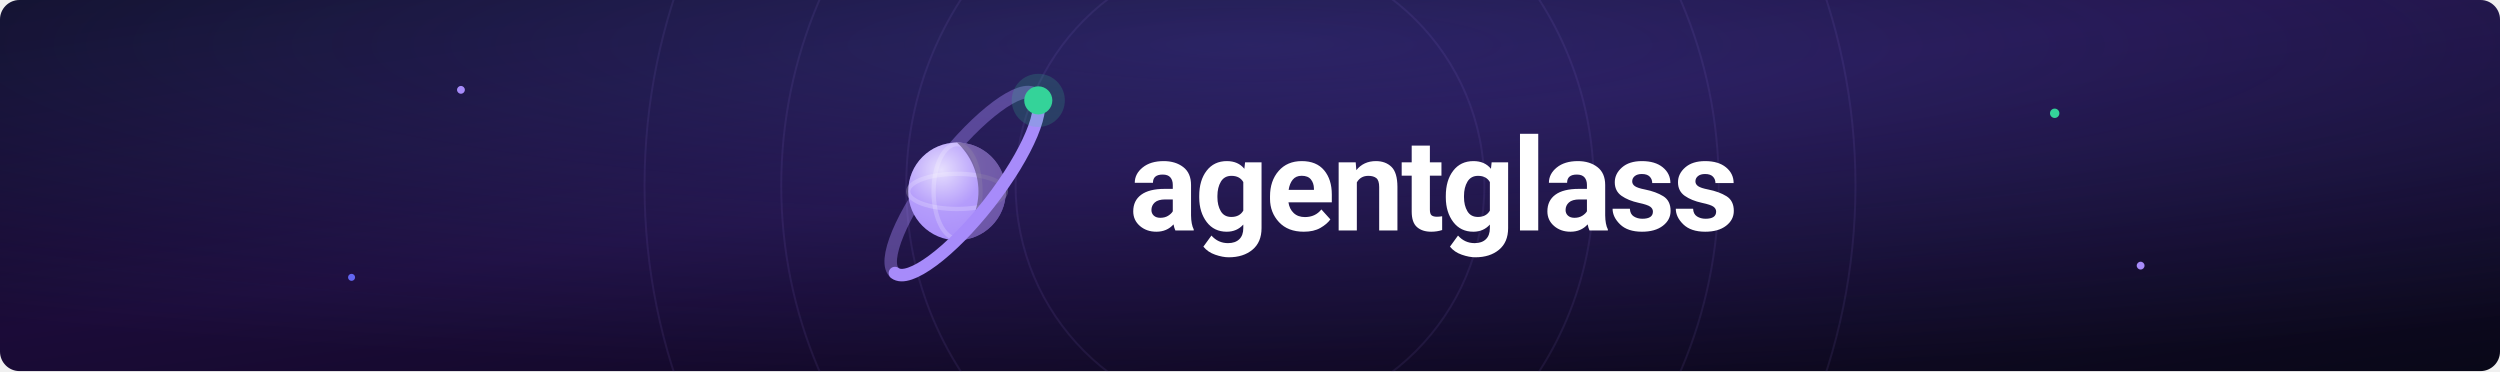
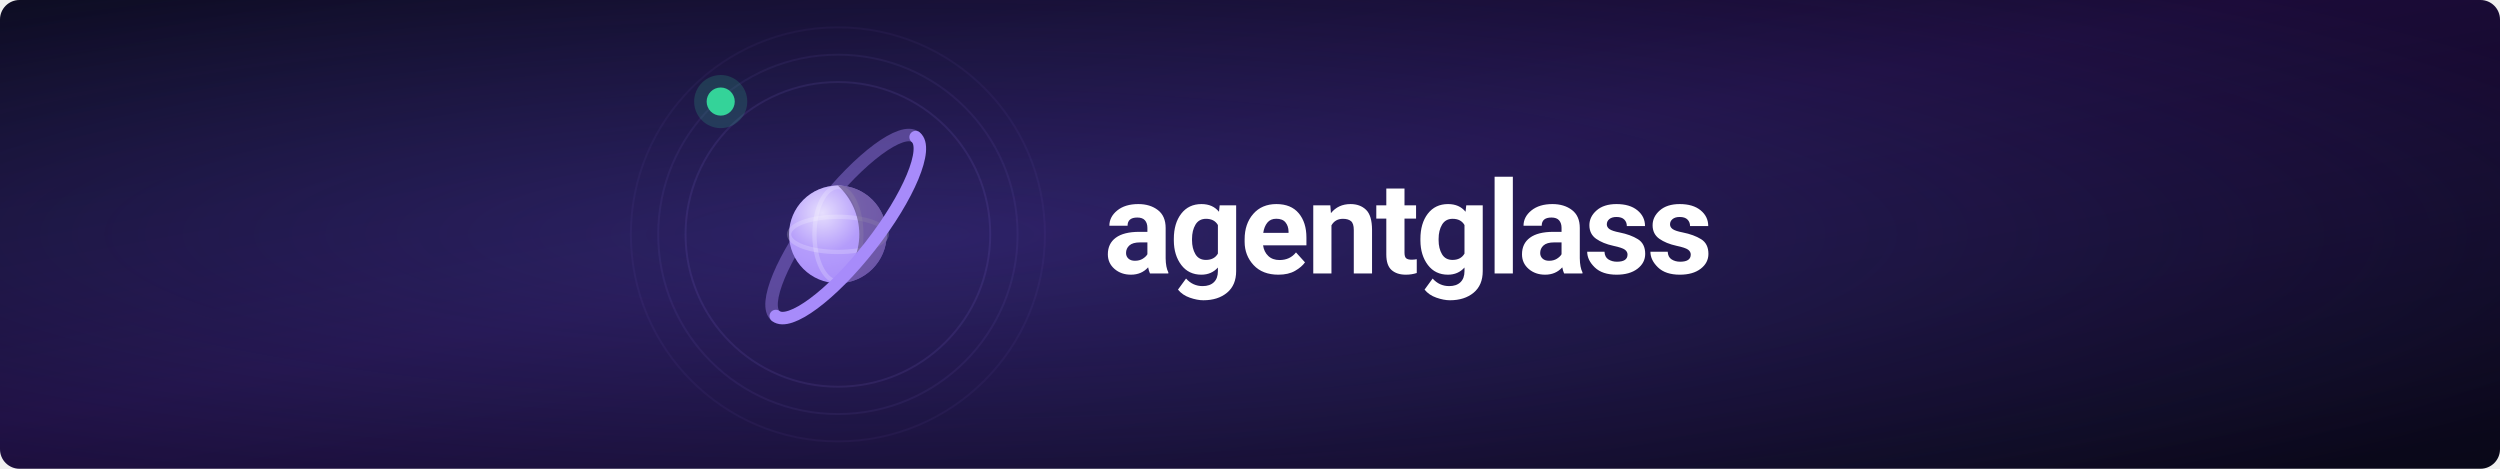
- <svg xmlns="http://www.w3.org/2000/svg" viewBox="0 0 1280 190" width="1280" height="190" role="img" aria-label="agentglass">
+ <svg xmlns="http://www.w3.org/2000/svg" viewBox="0 0 1280 240" width="1280" height="240" role="img" aria-label="agentglass">
  <defs>
    <linearGradient id="bg" x1="0" y1="0" x2="1" y2="1">
      <stop offset="0" stop-color="#090818" />
      <stop offset=".45" stop-color="#1b0b38" />
      <stop offset="1" stop-color="#090818" />
    </linearGradient>
-     <radialGradient id="glow" cx=".5" cy=".12" r=".9">
-       <stop offset="0" stop-color="#6366f1" stop-opacity=".28" />
+     <radialGradient id="glow" cx=".36" cy=".5" r=".75">
+       <stop offset="0" stop-color="#6366f1" stop-opacity=".26" />
      <stop offset="1" stop-color="#6366f1" stop-opacity="0" />
    </radialGradient>
-     <linearGradient id="sweep" x1="0" y1="0" x2="1" y2="0">
-       <stop offset="0" stop-color="#fff" stop-opacity="0" />
-       <stop offset=".5" stop-color="#c7d2fe" stop-opacity=".14" />
-       <stop offset="1" stop-color="#fff" stop-opacity="0" />
-     </linearGradient>
    <radialGradient id="sheen" cx=".34" cy=".28" r=".82">
      <stop offset="0" stop-color="#fff" stop-opacity=".72" />
      <stop offset=".5" stop-color="#fff" stop-opacity=".15" />
      <stop offset="1" stop-color="#fff" stop-opacity="0" />
    </radialGradient>
  </defs>
-   <rect width="1280" height="190" rx="10" fill="url(#bg)" />
-   <rect width="1280" height="190" rx="10" fill="url(#glow)" />
-   <circle cx="640" cy="95" r="120" fill="none" stroke="#a78bfa" stroke-opacity=".09">
-     <animate attributeName="stroke-opacity" values=".04;.13;.04" dur="6.0s" repeatCount="indefinite" />
-   </circle>
-   <circle cx="640" cy="95" r="176" fill="none" stroke="#a78bfa" stroke-opacity=".09">
-     <animate attributeName="stroke-opacity" values=".04;.13;.04" dur="7.7s" repeatCount="indefinite" />
-   </circle>
-   <circle cx="640" cy="95" r="240" fill="none" stroke="#a78bfa" stroke-opacity=".09">
-     <animate attributeName="stroke-opacity" values=".04;.13;.04" dur="9.4s" repeatCount="indefinite" />
-   </circle>
-   <circle cx="640" cy="95" r="310" fill="none" stroke="#a78bfa" stroke-opacity=".09">
-     <animate attributeName="stroke-opacity" values=".04;.13;.04" dur="11.1s" repeatCount="indefinite" />
-   </circle>
-   <g transform="translate(430,30) scale(2.0)">
+   <rect width="1280" height="240" rx="10" fill="url(#bg)" />
+   <rect width="1280" height="240" rx="10" fill="url(#glow)" />
+   <g fill="none" stroke="#a78bfa">
+     <circle cx="429" cy="120" r="78" stroke-opacity=".10" />
+     <circle cx="429" cy="120" r="92" stroke-opacity=".07" />
+     <circle cx="429" cy="120" r="106" stroke-opacity=".05" />
+   </g>
+   <g transform="translate(369,52) scale(2.0)">
    <path d="M14.1 54.9 A29 8 -52 0 1 49.9 9.1" fill="none" stroke="#a78bfa" stroke-opacity=".4" stroke-width="3.2" stroke-linecap="round" />
+     <g opacity="0">
+       <animate attributeName="opacity" values="0;1" keyTimes="0;.5" dur="16s" calcMode="discrete" repeatCount="indefinite" />
+       <animateMotion dur="16s" repeatCount="indefinite" path="M49.9 9.1 A29 8 -52 0 1 14.1 54.9 A29 8 -52 0 1 49.9 9.1" />
+       <circle r="6.8" fill="#34d399" fill-opacity=".18" />
+       <circle r="3.6" fill="#34d399" />
+     </g>
    <circle cx="30" cy="34" r="12.5" fill="#a78bfa" />
    <circle cx="30" cy="34" r="12.5" fill="url(#sheen)" />
    <g fill="none" stroke="#fff" stroke-opacity=".2" stroke-width="1.1">
      <ellipse cx="30" cy="34" rx="12.5" ry="4.5" />
      <ellipse cx="30" cy="34" rx="6" ry="12.1" />
    </g>
    <path d="M30 21.5 A12.5 12.5 0 0 1 30 46.5 A17.0 17.0 0 0 0 30 21.5 Z" fill="#1b0b38" fill-opacity=".42" />
    <path d="M49.9 9.1 A29 8 -52 0 1 14.1 54.9" fill="none" stroke="#a78bfa" stroke-width="3.2" stroke-linecap="round" />
    <g>
-       <animateTransform attributeName="transform" type="rotate" from="0 30 34" to="360 30 34" dur="16s" repeatCount="indefinite" />
-       <circle cx="50.8" cy="10.7" r="6.8" fill="#34d399" fill-opacity=".18" />
-       <circle cx="50.8" cy="10.7" r="3.6" fill="#34d399" />
+       <animate attributeName="opacity" values="1;0" keyTimes="0;.5" dur="16s" calcMode="discrete" repeatCount="indefinite" />
+       <animateMotion dur="16s" repeatCount="indefinite" path="M49.9 9.1 A29 8 -52 0 1 14.1 54.9 A29 8 -52 0 1 49.9 9.1" />
+       <circle r="6.8" fill="#34d399" fill-opacity=".18" />
+       <circle r="3.6" fill="#34d399" />
    </g>
  </g>
-   <text x="578" y="118" font-family="system-ui,-apple-system,'Segoe UI',Roboto,Helvetica,Arial,sans-serif" font-size="66" font-weight="700" fill="#ffffff" letter-spacing="-1.6">agentglass</text>
-   <circle cx="236" cy="46" r="2" fill="#a78bfa">
-     <animate attributeName="opacity" values=".15;.85;.15" dur="3.6s" begin="0.0s" repeatCount="indefinite" />
-   </circle>
-   <circle cx="1052" cy="58" r="2.4" fill="#34d399">
-     <animate attributeName="opacity" values=".15;.85;.15" dur="4.4s" begin="0.8s" repeatCount="indefinite" />
-   </circle>
-   <circle cx="180" cy="142" r="1.8" fill="#6366f1">
-     <animate attributeName="opacity" values=".15;.85;.15" dur="2.9s" begin="1.6s" repeatCount="indefinite" />
-   </circle>
-   <circle cx="1096" cy="136" r="2" fill="#a78bfa">
-     <animate attributeName="opacity" values=".15;.85;.15" dur="5.2s" begin="2.4s" repeatCount="indefinite" />
-   </circle>
-   <rect x="-460" y="0" width="460" height="190" fill="url(#sweep)">
-     <animate attributeName="x" from="-460" to="1280" dur="6s" repeatCount="indefinite" />
-   </rect>
+   <text x="565" y="140" font-family="system-ui,-apple-system,'Segoe UI',Roboto,Helvetica,Arial,sans-serif" font-size="66" font-weight="700" fill="#ffffff" letter-spacing="-1.6">agentglass</text>
</svg>
